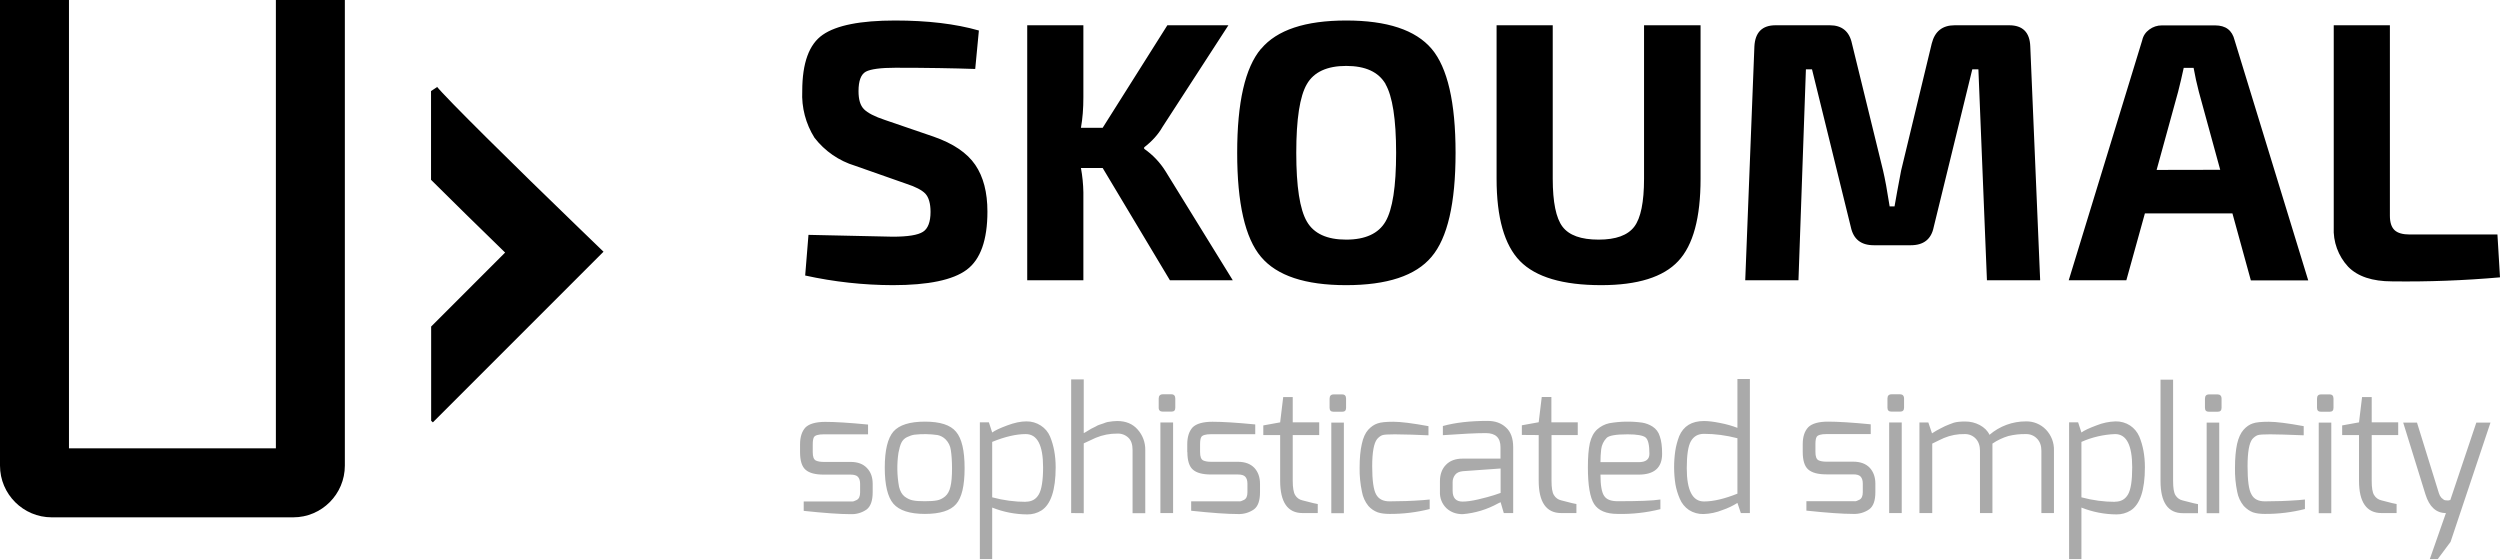
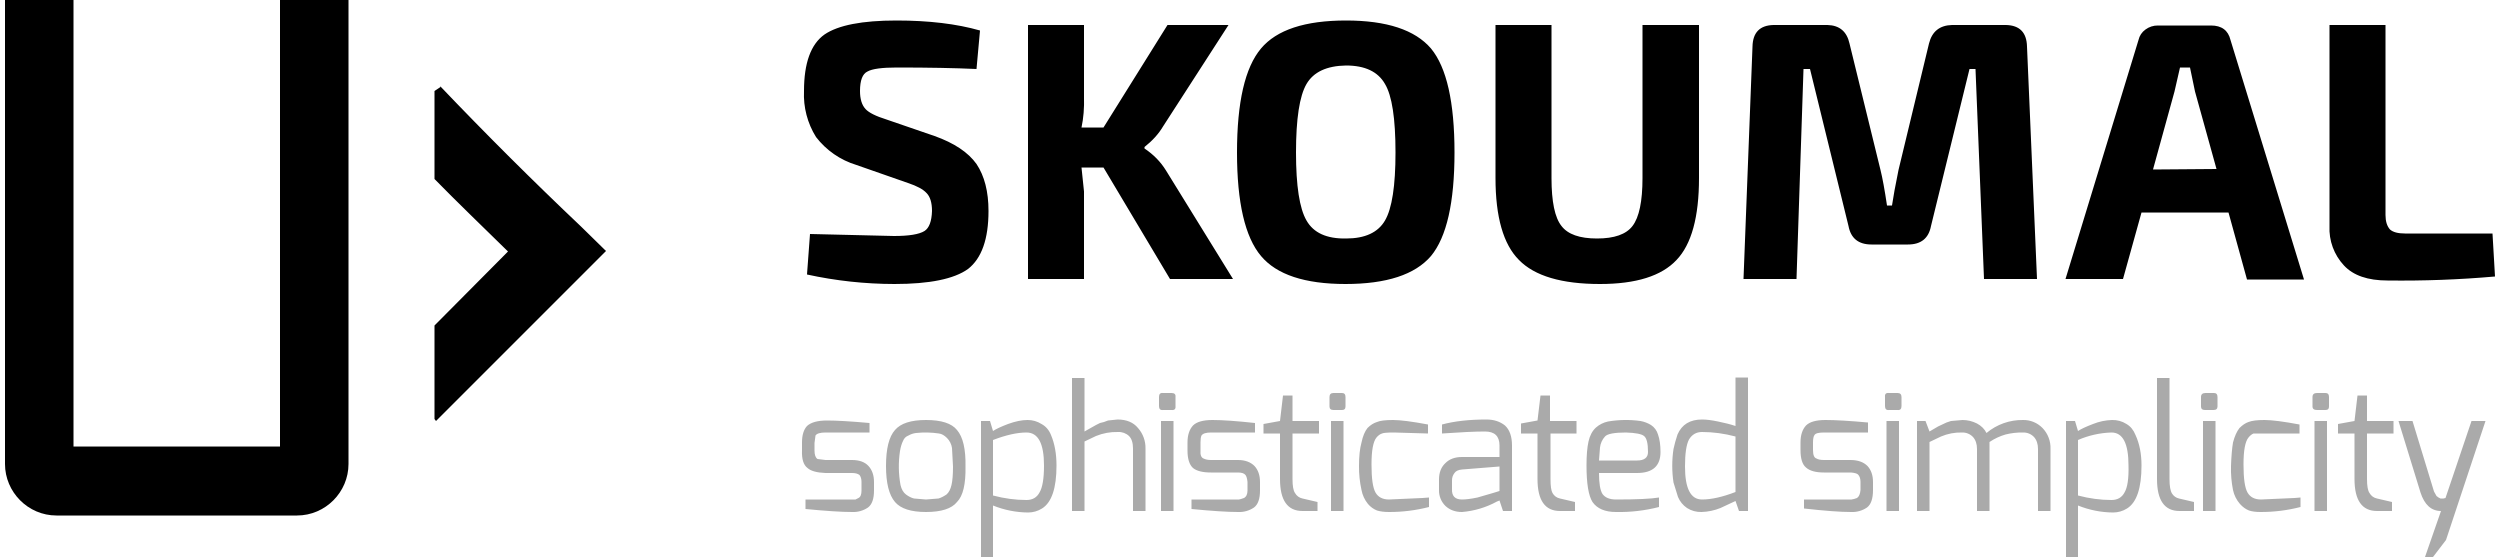
- <svg xmlns="http://www.w3.org/2000/svg" id="svg828" width="2048" height="458" version="1.1" viewBox="0 0 2048 458">
-   <path id="path824" d="m1968.7 346.2h11.3l18 58a10 10 0 0 0 2 3.6l1.6 1.3c0.4 0.4 0.9 0.6 1.4 0.7a14.3 14.3 0 0 0 2.5 0.2l1.8-0.4 21.3-63.4h11.6l-32.7 97.7-10.5 14.1h-6.5l13.2-37.7c-8 0-13.6-5.1-16.8-15.4zm-50 10.2v-7.9l13.8-2.5 2.5-20.7h7.9v20.7h21.7v10.4h-21.7v37.4c0 5.7 0.6 9.7 2 11.8a9.2 9.2 0 0 0 6 4.3c7.6 2 11.7 3 12.4 3v7.4h-12.3c-12.3 0-18.5-8.9-18.5-26.5v-37.4zm-20.6-22.3v-7.5c0-2.3 1-3.5 3.3-3.5h7c2.2 0 3.2 1.2 3.2 3.5v7.5c0 2.2-1 3.2-3.2 3.2h-7c-2.2 0-3.3-1-3.3-3.2zm1.4 86.3v-74.2h10.3v74.2zm-66.8-17.6a88 88 0 0 1-1.8-19.6c0-7.8 0.6-14.3 1.7-19.5 1.2-5.2 3-9 5.3-11.6s4.8-4.3 7.5-5.2c2.7-1 7-1.4 13.2-1.4 6 0 15.6 1.2 28.6 3.6v7.5c-13-0.5-22.1-0.8-27.5-0.8s-8.8 0.2-10.2 0.7-2.9 1.5-4.4 3.2c-2.6 3.3-3.9 10.7-3.9 22.3s1 19.3 3.2 23c2 3.9 5.7 5.7 11 5.7 8.7 0 17.9-0.3 27.5-1l5.3-0.5v7.8a130 130 0 0 1-32.9 4c-3.8 0-7-0.4-9.7-1.3-2.6-1-5.1-2.7-7.5-5.2a25.4 25.4 0 0 1-5.4-11.7zm-26.4-68.7v-7.5c0-2.3 1.1-3.5 3.4-3.5h7c2 0 3.2 1.2 3.2 3.5v7.5c0 2.2-1.1 3.2-3.3 3.2h-7c-2.2 0-3.3-1-3.3-3.2zm1.4 86.3v-74.2h10.3v74.2zm-37.8-26.4v-83h10.3v83c0 5.7 0.6 9.6 2 11.8a9.2 9.2 0 0 0 6 4.2c7.6 2 11.8 3 12.4 3v7.4h-12.3c-12.3 0-18.4-8.8-18.4-26.4zm-74.9 64v-112h7.4l2.7 8.3c2.3-1.7 6.4-3.6 12.3-5.8a45.7 45.7 0 0 1 15.6-3.3 21 21 0 0 1 12 3.4c3.3 2.2 5.8 5.2 7.5 9 3 7.2 4.6 15.6 4.6 25.2 0 18.7-4 30.5-11.7 35.4a21.5 21.5 0 0 1-11.6 3.2 78.6 78.6 0 0 1-28.7-5.6v42.2zm37.6-47c4.9 0 8.4-2 10.7-6s3.4-11.4 3.4-22.2c0-18.2-4.7-27.2-14-27.2a75 75 0 0 0-27.6 6.4v45.4c9.3 2.5 18.5 3.7 27.5 3.7zm-160.2 9.3v-74.2h7.3l3 8.9a66 66 0 0 1 7.1-4.1 53.2 53.2 0 0 1 7.2-3.3l3.5-1.3c2.3-0.7 5.4-1 9.5-1s8 0.9 11.8 2.9c3.7 2 6.4 4.6 8 8a45.6 45.6 0 0 1 29.9-11 22 22 0 0 1 16.3 6.7 23.6 23.6 0 0 1 6.6 17.2v51.2h-10.3v-51.2c0-4-1.2-7.4-3.6-9.8a12 12 0 0 0-9-3.7 55 55 0 0 0-14.5 1.6 47 47 0 0 0-13 6.2v56.9h-10.2v-51.2c0-4-1.2-7.4-3.5-9.8a11.9 11.9 0 0 0-9-3.7 41.5 41.5 0 0 0-17 3.2c-1.7 0.7-4.9 2.3-9.6 4.6v56.9zm-26.2-86.3v-7.5c0-2.3 1.1-3.5 3.4-3.5h7c2 0 3.2 1.2 3.2 3.5v7.5c0 2.2-1.1 3.2-3.2 3.2h-7c-2.3 0-3.4-1-3.4-3.2zm1.4 86.3v-74.2h10.3v74.2zm-70.8-50v-6.5c0-6 1.5-10.6 4.5-13.8 3-3 8.4-4.6 16.2-4.6 8 0 19.6 0.7 35 2.2v8h-36.4c-4.3 0-7 0.8-7.9 2.3-0.7 1.2-1 3.2-1 6v6.3c0 3.8 0.8 6 2.6 6.9 1.5 0.7 3.6 1.1 6.3 1.1h22c6 0 10.4 1.7 13.6 5 3 3.3 4.6 7.6 4.6 13v6.9c0 6.9-1.6 11.6-5 14.1a21.3 21.3 0 0 1-13.1 3.8c-8.7 0-21.5-0.9-38.4-2.7v-7.7h39.1a4 4 0 0 0 2-0.2l2.3-1c1.9-1 2.8-3 2.8-6.3v-6.9c0-2.6-0.6-4.5-1.8-5.8-1.1-1.2-3.1-1.8-6-1.8h-22.1c-6.8 0-11.7-1.3-14.8-4-3-2.6-4.5-7.4-4.5-14.4zm-100.7 38.3a52.6 52.6 0 0 1-3.6-11.9 92.8 92.8 0 0 1-0.1-27.4c0.6-4 1.7-8 3.2-12 3.5-8.2 10.2-12.4 20.3-12.4 3.5 0 7.8 0.5 13.2 1.6 5.3 1 10 2.4 14.2 4v-40h10.2v109.8h-7.4l-2.8-8.3a57 57 0 0 1-12.2 5.8 45 45 0 0 1-15.6 3.3 21 21 0 0 1-11.9-3.3 20.6 20.6 0 0 1-7.5-9.2zm5.7-25c0 18.1 4.7 27.2 14.1 27.2 7.7 0 16.9-2.2 27.4-6.4v-45.4c-9.3-2.4-18.4-3.6-27.4-3.6-4.8 0-8.4 2-10.7 6s-3.4 11.4-3.4 22.2zm-81-0.8c0-8.2 0.5-14.8 1.6-19.8 1.2-5 3.2-8.7 6.1-11.3a22 22 0 0 1 9.8-5 87.8 87.8 0 0 1 26.9-0.5c3 0.5 5.8 1.5 8.5 3.2a14 14 0 0 1 6 8c1.3 3.6 1.9 8.4 1.9 14.4 0 11.3-6.4 17-19.2 17h-31.3c0 8.7 1 14.5 3 17.4 1.9 3 5.6 4.4 11.1 4.4 17 0 28.6-0.4 35-1.4v7.9a131 131 0 0 1-35 3.9c-9.4 0-15.8-2.7-19.3-8.1-3.4-5.4-5.1-15.4-5.1-30zm10.3-4.2h31.3c5.9 0 8.8-2.3 8.8-6.8 0-7.2-1-11.6-3.1-13.4-2.1-1.7-7-2.6-14.8-2.6-9.6 0-15.3 1-17.2 3a16 16 0 0 0-4.4 9.2c-0.4 3.4-0.6 6.9-0.6 10.6zm-64.4-22.3v-7.9l13.8-2.5 2.5-20.7h7.9v20.8h21.6v10.4h-21.5v37.4c0 5.7 0.6 9.7 2 11.8a9.1 9.1 0 0 0 6 4.3c7.6 2 11.7 3 12.4 3v7.4h-12.4c-12.3 0-18.5-8.9-18.5-26.5v-37.4zm-64.7-7.3c10-2.8 22.3-4.2 36.6-4.2 6.1 0 11.1 1.7 15 5.3 4 3.5 6 9 6 16.2v54h-7.7l-2.6-8.9-2.1 1a72 72 0 0 1-29 8.8c-5.3 0-9.7-1.6-13.3-4.9a17.5 17.5 0 0 1-5.3-13.5v-8.6c0-5.6 1.7-10.2 5-13.5 3.3-3.4 7.9-5 13.6-5h31a229.9 229.9 0 0 0 0-9.4c0-7.7-4-11.5-12-11.5s-19.7 0.6-35.2 1.7zm8 53c0 6 2.7 8.9 8.2 8.9 3.4 0 7.6-0.6 12.8-1.8s9.5-2.4 13-3.5l5.3-1.8v-20l-31 2.2c-2.9 0.3-5 1.3-6.3 3a9.6 9.6 0 0 0-2 6zm-74.3 0.8a87.8 87.8 0 0 1-1.9-19.6c0-7.8 0.6-14.3 1.8-19.5 1.1-5.2 2.9-9 5.2-11.6 2.4-2.6 4.9-4.3 7.6-5.2 2.7-1 7-1.4 13.1-1.4 6 0 15.6 1.2 28.7 3.6v7.5a736 736 0 0 0-27.6-0.8c-5.4 0-8.8 0.2-10.2 0.7s-2.8 1.5-4.3 3.2c-2.6 3.3-4 10.7-4 22.3s1.1 19.3 3.2 23c2.1 3.9 5.8 5.7 11 5.7 8.8 0 18-0.3 27.5-1l5.4-0.5v7.8a130 130 0 0 1-32.9 4c-3.8 0-7-0.4-9.7-1.3a19 19 0 0 1-7.6-5.2 25.4 25.4 0 0 1-5.3-11.7zm-26.5-68.7v-7.5c0-2.3 1.1-3.5 3.3-3.5h7c2.2 0 3.2 1.2 3.2 3.5v7.5c0 2.2-1 3.2-3.2 3.2h-7c-2.2 0-3.3-1-3.3-3.2zm1.4 86.3v-74.2h10.3v74.2zm-55.7-64v-7.9l13.8-2.5 2.5-20.7h7.8v20.7h21.7v10.4h-21.7v37.4c0 5.7 0.7 9.7 2 11.8a9.1 9.1 0 0 0 6 4.3c7.6 2 11.8 3 12.5 3v7.4h-12.4c-12.3 0-18.4-8.9-18.4-26.5v-37.4zm-62.3 14v-6.5c0-6 1.5-10.6 4.4-13.8 3-3 8.5-4.6 16.3-4.6 8 0 19.6 0.7 35 2.2v8h-36.3c-4.3 0-7 0.8-7.9 2.3-0.7 1.2-1 3.2-1 6v6.3c0 3.8 0.8 6 2.6 6.9 1.5 0.7 3.6 1.1 6.3 1.1h22c6 0 10.4 1.7 13.6 5 3 3.3 4.6 7.6 4.6 13v6.9c0 6.9-1.6 11.6-5 14.1a21.3 21.3 0 0 1-13.1 3.8c-8.7 0-21.5-0.9-38.3-2.7v-7.7h39a4 4 0 0 0 2-0.2l2.3-1c1.9-1 2.8-3 2.8-6.3v-6.9c0-2.6-0.6-4.5-1.8-5.8-1.1-1.2-3.2-1.8-6-1.8h-22.1c-6.8 0-11.8-1.3-14.8-4-3-2.6-4.5-7.4-4.5-14.4zm-23.4-36.4v-7.5c0-2.3 1.2-3.5 3.4-3.5h7c2.1 0 3.2 1.2 3.2 3.5v7.5c0 2.2-1 3.2-3.2 3.2h-7c-2.2 0-3.4-1-3.4-3.2zm1.4 86.3v-74.2h10.4v74.2zm-73.1 0v-109.5h10.3v44c0.3 0 1.3-0.7 3-1.7a43 43 0 0 1 6.4-3.5c1.6-1 2.7-1.4 3.3-1.6l3.3-1.1c1.4-0.6 2.7-1 3.6-1.2 3-0.5 5.6-0.8 7.8-0.8 7.1 0 12.7 2.3 16.8 7a24.5 24.5 0 0 1 6.2 16.8v51.7h-10.4v-51.7c0-4.5-1.1-7.9-3.4-10.1a12.2 12.2 0 0 0-9-3.4 44.8 44.8 0 0 0-17.9 3.5l-9.7 4.5v57.2zm-74.8 37.7v-112h7.4l2.7 8.3c2.3-1.7 6.4-3.6 12.3-5.8s11-3.3 15.7-3.3a21 21 0 0 1 11.8 3.4c3.4 2.2 6 5.2 7.6 9 3 7.2 4.6 15.6 4.6 25.2 0 18.7-4 30.5-11.7 35.4a21.4 21.4 0 0 1-11.6 3.2 78.4 78.4 0 0 1-28.7-5.6v42.2zm37.6-47c4.9 0 8.4-2 10.7-6s3.5-11.4 3.5-22.2c0-18.2-4.8-27.2-14.2-27.2-7.8 0-17 2.1-27.5 6.4v45.4c9.3 2.5 18.5 3.7 27.5 3.7zm-82.6 10c-12.4 0-21-2.8-25.8-8.3-4.7-5.5-7.1-15.3-7.1-29.6s2.4-24.1 7.1-29.6c4.8-5.4 13.4-8.1 25.8-8.1s20.9 2.7 25.5 8.3c4.7 5.5 7 15.5 7 29.8 0 14.4-2.3 24.2-7 29.5-4.6 5.3-13.1 8-25.5 8zm-19.3-58.3c-1 2-1.7 4.8-2.4 8.3a85.4 85.4 0 0 0 0.5 27.8c0.9 3.6 2.4 6.3 4.6 8 2.2 1.6 4.4 2.7 6.7 3.1 2.3 0.5 5.5 0.7 9.8 0.7 4.2 0 7.5-0.2 10-0.7 2.3-0.4 4.5-1.5 6.6-3.2 2.1-1.8 3.6-4.4 4.4-8 0.9-3.6 1.3-8.6 1.3-14.9s-0.4-11.4-1-15.2a15 15 0 0 0-4.2-8.6c-2-2-4.3-3.1-6.6-3.6a74.6 74.6 0 0 0-19-0.3c-2 0.3-4 1-6.1 2-2 1-3.6 2.5-4.6 4.6zm-83 7.5v-6.2c0-6 1.5-10.6 4.4-13.8 3-3 8.5-4.6 16.3-4.6 8 0 19.6 0.7 35 2.2v8h-36.4c-4.3 0-7 0.8-7.9 2.3-0.7 1.2-1 3.2-1 6v6.3c0 3.8 0.8 6 2.6 6.9 1.5 0.7 3.6 1.1 6.3 1.1h22c6 0 10.4 1.7 13.5 5 3.2 3.3 4.7 7.6 4.7 13v6.9c0 6.9-1.7 11.6-5 14.1a21.3 21.3 0 0 1-13.1 3.8c-8.7 0-21.5-0.9-38.4-2.7v-7.7h39.1a4 4 0 0 0 2-0.2 20 20 0 0 0 2.3-1c1.9-1 2.8-3 2.8-6.3v-6.9c0-2.6-0.6-4.5-1.8-5.8-1.1-1.2-3.2-1.8-6-1.8h-22.1c-6.8 0-11.8-1.3-14.8-4-3-2.6-4.5-7.4-4.5-14.4z" fill="#aaa" />
-   <path id="path826" d="m473.7 186.2c-51.6-49.8-109.2-106.7-116.1-115.6l0.5 0.7-5 3.3v72.7c18 18 39.6 39 60.7 59.6l-60.6 60.6v77.2l1.4 1.3 139.8-139.8zm-247.7-186.2v367.3h-169.5v-367.3h-56.5v381.4c0 23.4 19 42.4 42.4 42.4h197.8c23.4 0 42.3-19 42.3-42.4v-381.4zm1731.8 20.7v156c0 5.4 1.2 9.3 3.8 11.8 2.5 2.4 6.7 3.6 12.5 3.6h71.8l2.1 35.1a878.3 878.3 0 0 1-88.4 3.3c-16.2 0-28.2-4-36-12a44.4 44.4 0 0 1-11.8-32.5v-165.3zm-129 154.1h-71.7l-15.2 54.8h-47.2l60.2-196.6c0.8-3.7 2.8-6.6 5.8-8.8a17 17 0 0 1 10.3-3.4h43.6c8.7 0 14 4 16 12.2l60.3 196.7h-47zm-10-35.7-17.5-63.9a259 259 0 0 1-4.3-19.6h-8.1a524.9 524.9 0 0 1-4.6 19.6l-17.6 64zm-217.4-118.4h44.5c11.1 0 16.9 5.8 17.3 17.3l8.1 191.6h-43.6l-7-172.8h-5l-31.6 129.2c-2 10-8.3 14.9-18.8 14.9h-30.3c-10.5 0-16.7-5-18.8-14.9l-31.8-129.2h-5l-6.1 172.8h-43.6l7.5-191.6c0.6-11.5 6.4-17.3 17.3-17.3h44.5c9.9 0 16 5 18.1 14.9l25.5 104.1c1.6 6.7 3.4 16.5 5.4 29.4h4l2.2-12.4 3.2-17 25.1-104.1c2.5-9.9 8.7-14.9 18.8-14.9zm-208.3 0v125.7c0 31.9-6 54.4-18.3 67.5-12.2 13.1-33.3 19.7-63.1 19.7-31.5 0-53.6-6.6-66.5-19.7-12.8-13.1-19.2-35.6-19.2-67.5v-125.7h46v125.7c0 19.2 2.7 32.3 8 39.3 5.4 7.1 15.2 10.6 29.6 10.6 14.1 0 23.8-3.5 29.2-10.6 5.3-7 8-20.1 8-39.3v-125.7zm-360 19.3c13-15.5 36.2-23.2 69.7-23.2s56.8 7.7 70 23.2c13 15.4 19.6 43.8 19.6 85.2s-6.6 69.8-19.7 85.2c-13 15.5-36.4 23.2-70 23.2-33.4 0-56.7-7.7-69.7-23.2-13-15.4-19.5-43.8-19.5-85.2s6.5-69.8 19.5-85.2zm102 28.9c-5.8-10-16.6-14.9-32.3-14.9s-26.5 5-32.2 14.9c-5.8 9.9-8.7 28.6-8.7 56.3 0 27.6 2.9 46.4 8.7 56.3 5.7 9.9 16.5 14.8 32.2 14.8s26.5-5 32.2-14.8c5.8-9.9 8.7-28.7 8.7-56.3 0-27.7-3-46.4-8.7-56.3zm-231.8 68.7h-17.8a121 121 0 0 1 2 20v72h-46v-208.9h46v59c0 9-0.6 17.2-2 25h17.8l53-84h50l-54 83.3c-3.4 6-8.4 11.6-15 16.7v1.2c7.2 5 13 11.2 17.5 18.4l55.1 89.3h-51.5zm-160.7 13-42.1-14.8a66.3 66.3 0 0 1-33.3-23 66 66 0 0 1-10-38.2c0-23 5.6-38.4 16.8-46.1 11.2-7.8 31-11.7 59.2-11.7 26.6 0 49.5 2.7 68.7 8.2l-3 31.5c-17.6-0.6-39.4-1-65.4-1-12.1 0-20.2 1.1-24.2 3.2-4 2.2-6 7.5-6 16 0 6.8 1.4 11.7 4.5 14.8 3 3 8.7 6 17.2 8.8l39.7 13.6c16.1 5.6 27.5 13.3 34.2 23.1s10 22.6 10 38.3c0 23.4-5.7 39.3-17 47.7s-31.5 12.6-60.5 12.6a338 338 0 0 1-71.8-7.9l2.7-33.3 69 1.5c12.4 0 20.6-1.3 24.8-4 4-2.5 6.2-8 6.2-16.3 0-7-1.5-12-4.3-15-2.8-2.9-8-5.6-15.4-8z" />
+ <svg xmlns="http://www.w3.org/2000/svg" width="5000" height="1114" viewBox="0 0 5000 1114">
+   <path fill="#aaa" d="M4797 842h28l43 141 5 9 4 3 4 2h6l4-1 52-154h28l-79 238-26 34h-16l32-92q-29 0-41-37zm-121 25v-19l33-6 6-51h19v51h53v25h-53v91q0 21 5 28a22 22 0 0 0 15 11l30 7v18h-30q-45 0-45-64v-91zm-51-54v-19q0-8 9-8h17q7 0 7 8v19q0 7-7 7h-17q-9 0-9-7m4 209V842h25v180Zm-163-42a214 214 0 0 1-4-48q1-29 4-47 5-19 13-29 9-9 18-12 10-4 32-4t70 9v18h-92q-5 2-10 8-10 12-10 54t8 56 27 14l67-3 12-1v19a316 316 0 0 1-80 10q-14 0-23-3-10-4-18-13a62 62 0 0 1-14-28m-64-167v-19q0-8 9-8h17q7 0 7 8v19q0 7-8 7h-17q-8 0-8-7m4 209V842h25v180Zm-92-64V756h25v202q0 21 5 29a22 22 0 0 0 14 10l30 7v18h-29q-45 0-45-64m-182 156V842h18l6 20q9-6 30-14a111 111 0 0 1 38-8 51 51 0 0 1 29 8q12 7 18 22 12 26 12 61 0 68-29 86a52 52 0 0 1-28 8 191 191 0 0 1-70-14v103zm91-114q18 0 26-15 9-15 8-54 0-66-34-66a182 182 0 0 0-67 15v111q34 9 67 9zm-389 22V842h17l8 21 17-10 17-8 9-3 23-2q15 0 29 7 13 7 19 19a111 111 0 0 1 73-26 53 53 0 0 1 39 16 57 57 0 0 1 16 42v124h-25V898q0-15-8-24a29 29 0 0 0-22-9 134 134 0 0 0-35 4 114 114 0 0 0-32 15v138h-25V898q0-15-8-24a29 29 0 0 0-22-9 101 101 0 0 0-42 8l-23 11v138zm-64-210v-18q-1-9 8-8h17q8 0 8 8v18q0 9-8 8h-17q-8 1-8-8m3 210V842h25v180Zm-172-121v-16q0-22 11-34 11-11 39-11 30 0 85 5v20h-88q-16 0-19 5-3 4-3 15v15q0 15 7 17 5 3 15 3h53q22 0 34 12 11 12 11 32v16q0 26-12 35a52 52 0 0 1-32 9q-32 0-94-7v-18h95l5-1 6-2q6-4 7-16v-16q0-10-5-15-3-3-14-4h-54q-25 0-36-10-11-9-11-35zm-245 93-9-29a226 226 0 0 1 0-67q3-14 8-29 13-30 49-30 13 0 32 4 20 4 35 9v-97h25v267h-18l-7-20-30 14a109 109 0 0 1-38 8 51 51 0 0 1-29-8 50 50 0 0 1-18-22m14-61q0 66 34 66 28 0 67-15V873q-34-9-67-9-17 0-26 15-8 15-8 54m-197-2q0-30 4-48t15-28a53 53 0 0 1 24-12 213 213 0 0 1 65-1q11 2 21 8a34 34 0 0 1 14 19q5 14 5 35 0 42-47 42h-76q0 31 7 42 8 11 27 11 63 0 86-4v19a319 319 0 0 1-86 10q-33 0-47-20-12-19-12-73zm25-10h76q22 0 22-17 0-26-8-32-7-6-36-7-35 0-42 8a39 39 0 0 0-10 22zm-156-54v-20l33-6 6-50h19v51h53v25h-52v91q0 21 4 28a22 22 0 0 0 15 11l30 7v18h-30q-45 0-45-64v-91zm-158-18q37-10 89-10 22 0 37 12 14 13 14 40v131h-18l-7-21-5 2a175 175 0 0 1-70 21q-20 0-33-12a43 43 0 0 1-13-32v-21q0-21 13-33 12-12 33-12h75v-23q0-28-29-28t-86 4zm20 129q-1 21 20 21 12 0 31-4l31-9 13-4v-49l-75 6q-11 1-15 7a23 23 0 0 0-5 15zm-181 2a213 213 0 0 1-5-48q0-29 5-47 4-19 12-29 9-9 19-12 9-4 32-4 22 0 70 9v18l-68-2q-20 0-24 2-6 2-11 8-10 12-10 54t8 56 27 14l67-3 13-1v19a316 316 0 0 1-80 10q-14 0-24-3a46 46 0 0 1-18-13 62 62 0 0 1-13-28m-64-167v-19q0-8 8-8h17q7 0 7 8v19q0 7-7 7h-17q-8 0-8-7m3 209V842h25v180Zm-135-155v-19l33-6 6-51h19v51h53v25h-53v91q0 21 5 28a22 22 0 0 0 15 11l30 7v18h-30q-45 0-45-64v-91zm-152 34v-16q0-22 11-34 11-11 39-11 30 0 85 6v19h-88q-15 0-19 6-2 4-2 14v16q-1 13 6 16 6 3 15 3h54q21 0 33 12 11 12 11 32v17q0 25-12 34a52 52 0 0 1-32 9q-31 0-93-6v-19h95l4-1 6-2q7-4 7-15v-17q-1-10-4-14-4-5-15-5h-54q-25 0-36-9-11-10-11-35zm-57-89v-18q0-9 8-8h17q9 0 8 8v18q1 9-8 8h-17q-8 1-8-8m4 210V842h25v180zm-178 0V756h25v107l7-4 16-9 8-4 8-2 8-3 19-2q27 0 41 17a60 60 0 0 1 15 41v125h-25V897q0-17-8-25a30 30 0 0 0-22-8 109 109 0 0 0-44 8l-23 11v139Zm-182 92V842h18l6 20q9-6 30-14 22-8 39-8a51 51 0 0 1 28 8q13 7 19 22 11 26 11 61 0 68-29 86a52 52 0 0 1-28 8 191 191 0 0 1-70-14v103zm91-114q18 0 26-15 9-15 9-54 0-66-35-66-28 0-67 15v111q34 9 67 9zm-201 24q-45 0-62-20-18-21-18-72 0-52 18-72 17-20 62-20 46 0 62 20 18 21 17 73 1 53-17 71-16 20-62 20m-46-142q-4 8-6 20a208 208 0 0 0 1 68q3 13 11 19t16 8l24 2 25-2q7-2 16-8 7-6 10-19t3-37l-2-37a36 36 0 0 0-10-20q-8-8-16-9a181 181 0 0 0-46-1q-8 1-15 5-8 3-11 11m-202 18v-15q0-22 10-33 12-11 40-11 29 0 85 5v19h-88q-16 0-20 6l-2 15v15q0 13 6 17l16 2h53q22 0 33 12t11 32v17q0 25-12 34a52 52 0 0 1-32 9q-31 0-93-6v-19h100l6-3q6-3 6-15v-17q0-9-4-14-5-4-15-4h-53q-26-1-36-10-12-9-11-35z" />
+   <path d="M1162 453a7859 7859 0 0 1-282-281l1 2-12 8v176c43 44 96 95 147 145L869 651v187l3 4 340-340zM560 0v893H147V0H10v928c0 56 46 103 103 103h481c57 0 103-47 103-103V0Zm4211 50v380q0 19 9 29 9 8 30 8h175l5 86a2136 2136 0 0 1-215 8q-59 0-87-30a108 108 0 0 1-29-79V50Zm-314 375h-174l-37 133h-115l146-478q3-13 14-21a41 41 0 0 1 25-8h106q32 0 39 29l147 479h-114zm-24-87-43-155-10-48h-20l-11 48-43 156zM3904 50h108q41 1 42 43l20 465h-106l-17-420h-12l-77 314q-7 37-46 37h-73q-39 0-46-37l-77-314h-13l-14 420h-106l18-465q1-42 42-43h108q36 1 44 37l62 253q6 24 13 71h10l5-30 8-41 61-253q9-36 46-37zm-506 0v306q0 117-45 164-45 48-153 48-115 0-162-48-47-47-47-164V50h112v306q0 71 20 96 19 25 71 25t71-25q20-26 20-96V50Zm-876 47q47-56 170-56 122 0 170 56 47 57 47 208 0 150-47 207-48 56-171 56-122 0-169-56-48-57-48-207 0-151 48-208zm248 71q-21-37-78-37-58 1-79 37t-21 137q0 100 21 136 21 37 79 36 57 0 78-36t21-136q0-102-21-137zm-563 167h-44l5 48v175h-112V50h112v144q1 33-5 61h44l128-205h122l-131 203q-13 22-37 41v3q27 18 43 44l134 217h-126zm-391 31-103-36a161 161 0 0 1-81-56 160 160 0 0 1-24-92q0-84 41-113 41-28 144-28 97 0 167 20l-7 77q-65-3-159-3-45 0-59 8-15 7-15 39 0 24 11 36 10 11 42 21l96 33q59 21 84 56 24 36 24 94 0 84-41 116-42 30-147 30a822 822 0 0 1-175-19l6-81 168 4q45 0 61-10 14-9 15-40 0-25-11-36-10-11-37-20" />
</svg>
